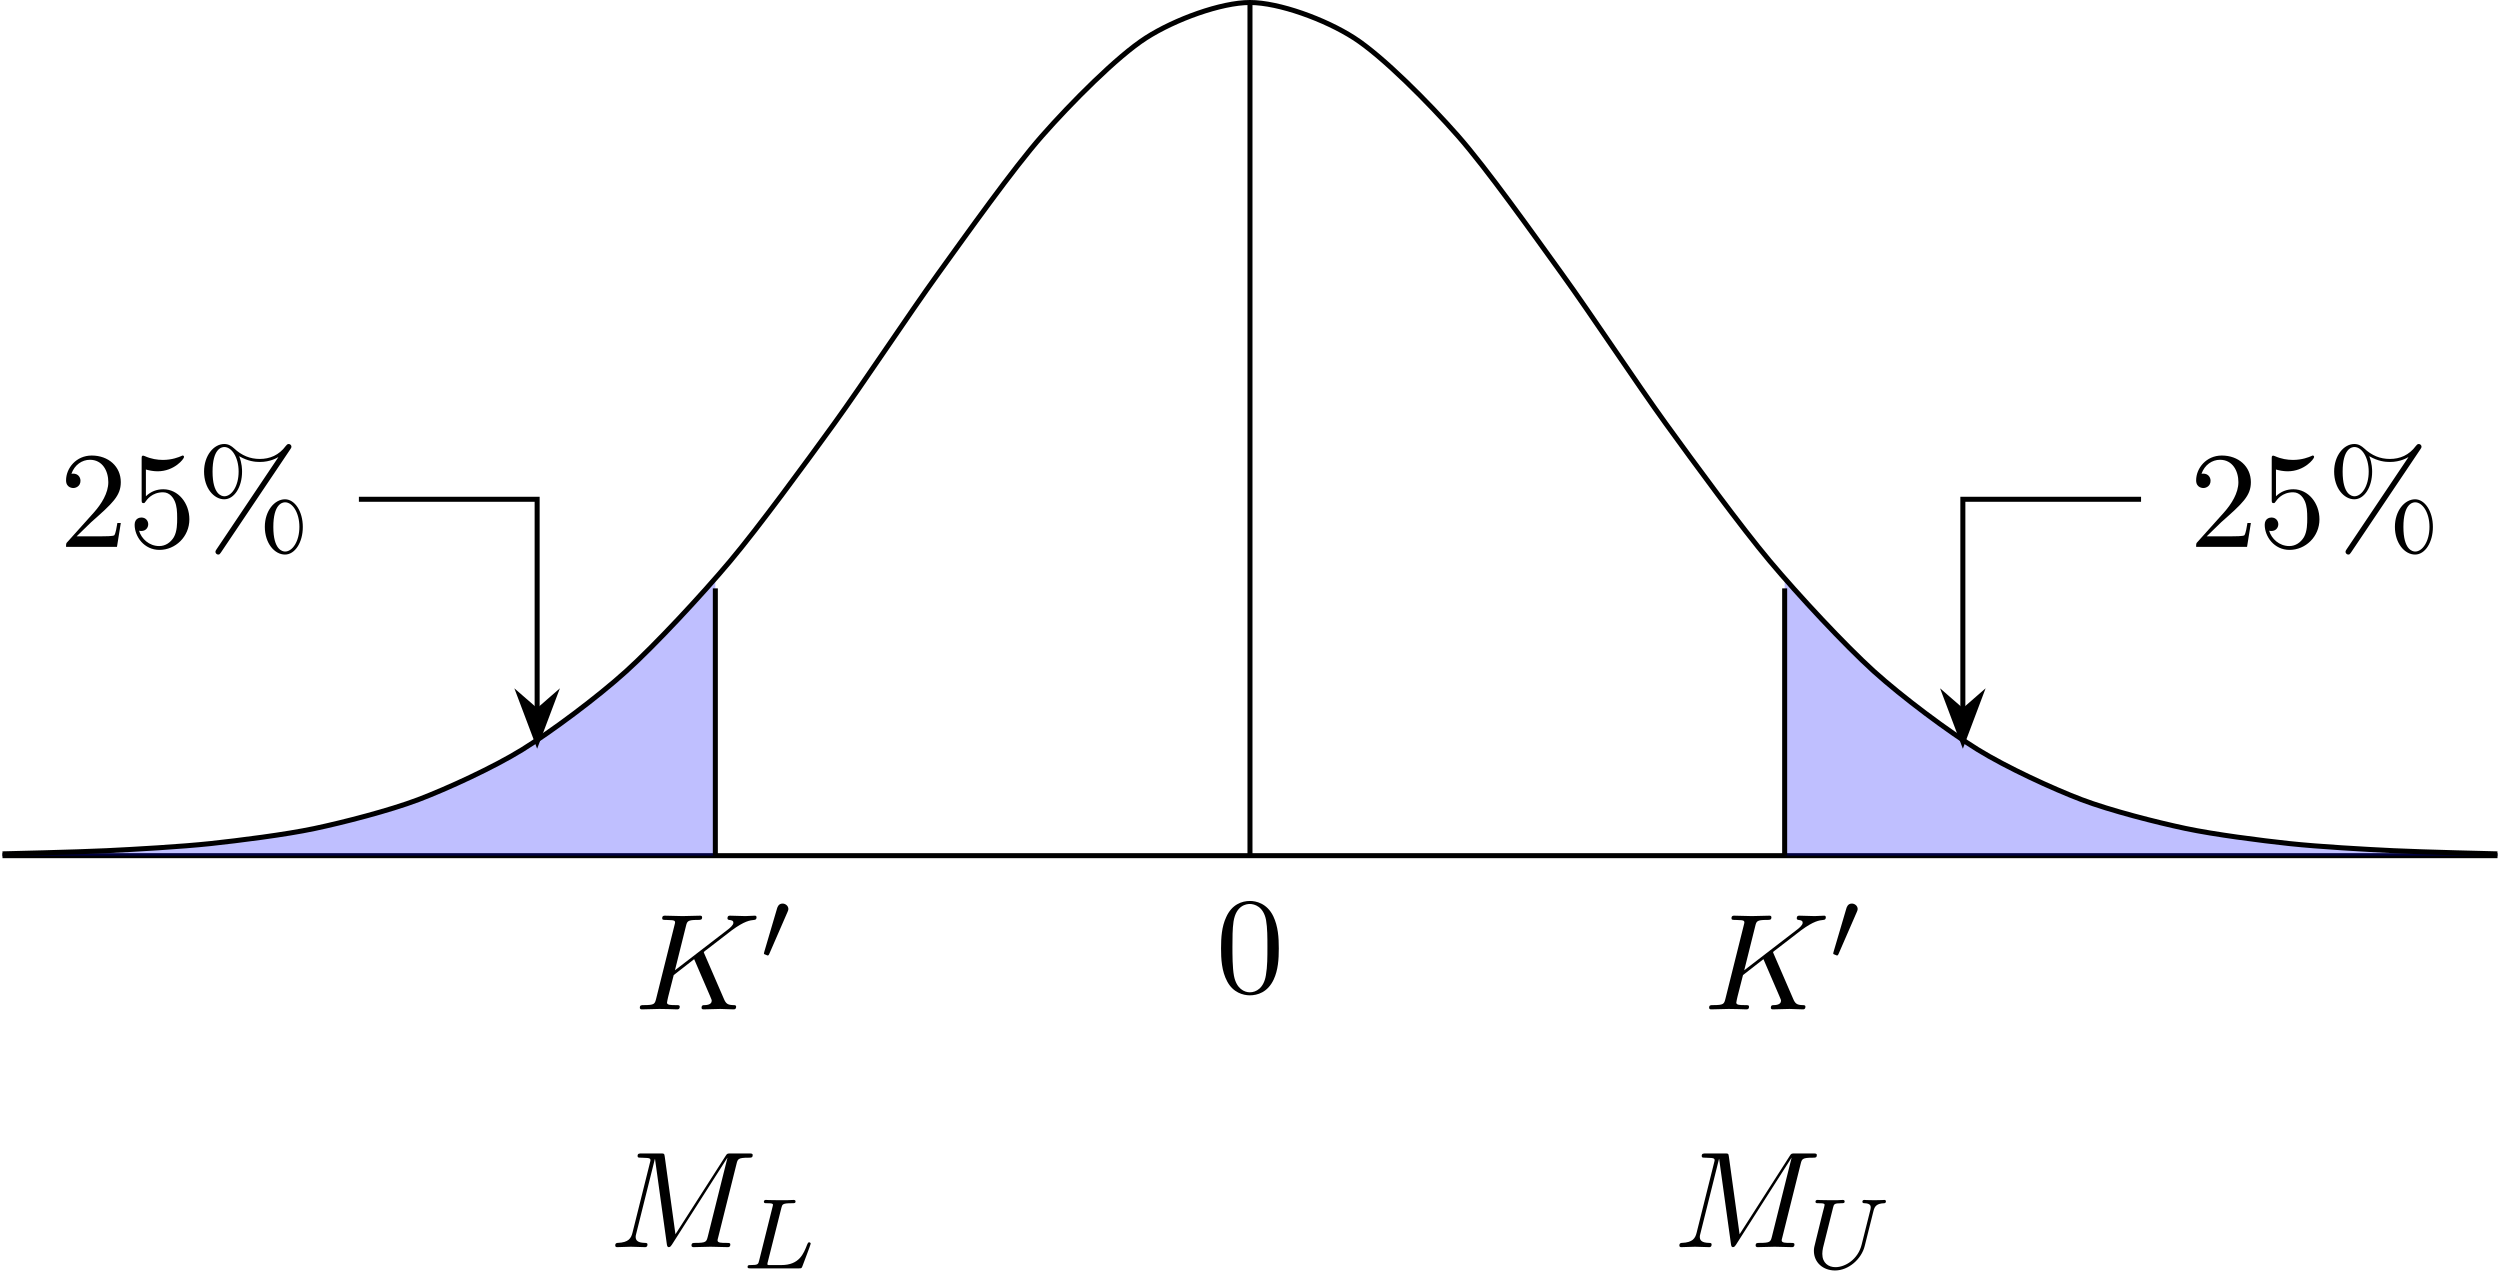
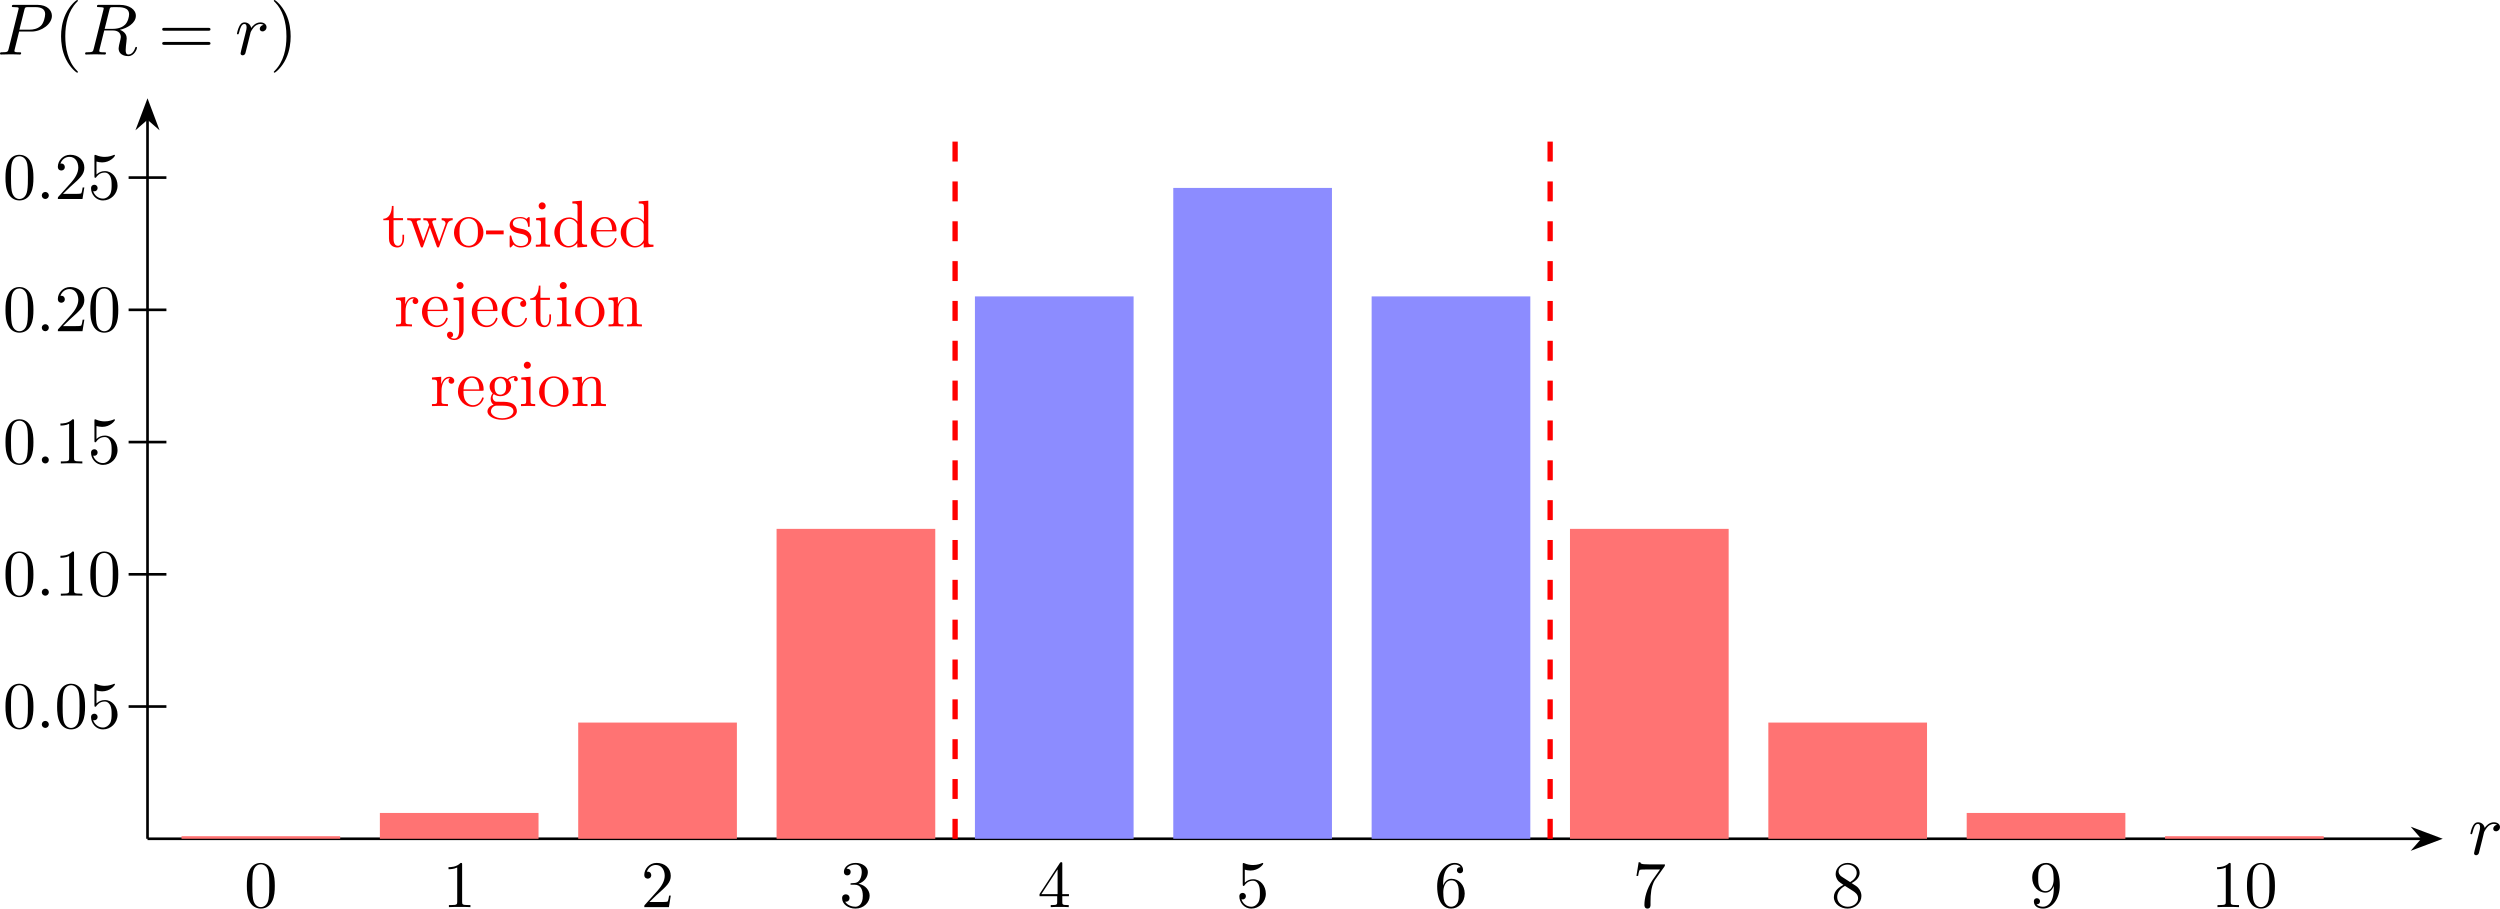
- <svg xmlns="http://www.w3.org/2000/svg" xmlns:xlink="http://www.w3.org/1999/xlink" version="1.1" width="278.354pt" height="141.457pt" viewBox="38.183 505.821 278.354 141.457">
+ <svg xmlns="http://www.w3.org/2000/svg" xmlns:xlink="http://www.w3.org/1999/xlink" version="1.1" width="525.197pt" height="190.875pt" viewBox="5.701 21.825 525.197 190.875">
  <defs>
-     <path id="g4-76" d="M3.092-4.822C3.164-5.093 3.18-5.181 3.913-5.181C4.136-5.181 4.216-5.181 4.216-5.332C4.216-5.348 4.2-5.444 4.081-5.444C3.913-5.444 3.674-5.428 3.507-5.42H2.933C2.104-5.42 1.913-5.444 1.857-5.444C1.825-5.444 1.698-5.444 1.698-5.292C1.698-5.181 1.801-5.181 1.929-5.181C2.192-5.181 2.423-5.181 2.423-5.053C2.423-5.021 2.415-5.013 2.391-4.91L1.323-.63C1.251-.327 1.235-.263 .646-.263C.494-.263 .399-.263 .399-.112C.399 0 .502 0 .638 0H4.487C4.686 0 4.694-.008 4.758-.159C4.838-.383 5.42-1.881 5.42-1.961C5.42-2.032 5.356-2.072 5.3-2.072C5.212-2.072 5.197-2.016 5.141-1.897C4.854-1.156 4.511-.263 3.084-.263H2.072C2-.279 1.977-.279 1.977-.335C1.977-.399 1.993-.462 2.008-.51L3.092-4.822Z" />
-     <path id="g4-85" d="M5.316-4.575C5.412-4.965 5.595-5.157 6.161-5.181C6.241-5.181 6.304-5.228 6.304-5.332C6.304-5.38 6.265-5.444 6.185-5.444C6.145-5.444 5.97-5.42 5.396-5.42C4.758-5.42 4.655-5.444 4.583-5.444C4.455-5.444 4.431-5.356 4.431-5.292C4.431-5.189 4.535-5.181 4.607-5.181C5.093-5.165 5.093-4.949 5.093-4.838C5.093-4.79 5.085-4.75 5.077-4.702C5.061-4.647 4.4-1.977 4.368-1.873C4.081-.725 3.076-.096 2.287-.096C1.737-.096 1.243-.422 1.243-1.156C1.243-1.291 1.267-1.506 1.299-1.634L2.096-4.822C2.168-5.109 2.184-5.181 2.766-5.181C2.925-5.181 3.021-5.181 3.021-5.332C3.021-5.34 3.013-5.444 2.885-5.444C2.734-5.444 2.542-5.428 2.391-5.42H1.889C1.124-5.42 .917-5.444 .861-5.444C.829-5.444 .701-5.444 .701-5.292C.701-5.181 .805-5.181 .933-5.181C1.196-5.181 1.427-5.181 1.427-5.053C1.427-5.005 1.355-4.718 1.307-4.559L1.132-3.858L.717-2.168C.606-1.73 .574-1.61 .574-1.395C.574-.462 1.307 .167 2.256 .167C3.339 .167 4.36-.749 4.615-1.777L5.316-4.575Z" />
-     <path id="g9-37" d="M7.473-7.767C7.538-7.865 7.56-7.898 7.56-7.964C7.56-8.084 7.462-8.182 7.342-8.182C7.233-8.182 7.178-8.105 7.113-8.029C6.567-7.287 5.836-6.993 5.04-6.993C4.276-6.993 3.6-7.265 3-7.833C2.793-8.018 2.564-8.182 2.215-8.182C1.385-8.182 .611-7.265 .611-5.989C.611-4.669 1.396-3.785 2.215-3.785C3.011-3.785 3.633-4.756 3.633-5.978C3.633-6.131 3.633-6.644 3.404-7.211C4.113-6.807 4.658-6.753 5.051-6.753C5.88-6.753 6.436-7.091 6.502-7.135L6.513-7.124L1.615 .175C1.516 .316 1.516 .371 1.516 .393C1.516 .513 1.625 .611 1.735 .611S1.865 .567 1.953 .447L7.473-7.767ZM2.225-4.025C2.007-4.025 1.287-4.167 1.287-5.978C1.287-7.8 1.996-7.942 2.225-7.942C2.804-7.942 3.36-7.135 3.36-5.989C3.36-4.811 2.793-4.025 2.225-4.025ZM7.058 .371C6.84 .371 6.12 .229 6.12-1.582C6.12-3.404 6.829-3.545 7.058-3.545C7.636-3.545 8.193-2.738 8.193-1.593C8.193-.415 7.625 .371 7.058 .371ZM8.465-1.582C8.465-2.836 7.822-3.785 7.047-3.785C6.218-3.785 5.444-2.869 5.444-1.593C5.444-.273 6.229 .611 7.047 .611C7.844 .611 8.465-.36 8.465-1.582Z" />
-     <path id="g9-48" d="M5.018-3.491C5.018-4.364 4.964-5.236 4.582-6.044C4.08-7.091 3.185-7.265 2.727-7.265C2.073-7.265 1.276-6.982 .829-5.967C.48-5.215 .425-4.364 .425-3.491C.425-2.673 .469-1.691 .916-.862C1.385 .022 2.182 .24 2.716 .24C3.305 .24 4.135 .011 4.615-1.025C4.964-1.778 5.018-2.629 5.018-3.491ZM2.716 0C2.291 0 1.647-.273 1.451-1.32C1.331-1.975 1.331-2.978 1.331-3.622C1.331-4.32 1.331-5.04 1.418-5.629C1.625-6.927 2.444-7.025 2.716-7.025C3.076-7.025 3.796-6.829 4.004-5.749C4.113-5.138 4.113-4.309 4.113-3.622C4.113-2.804 4.113-2.062 3.993-1.364C3.829-.327 3.207 0 2.716 0Z" />
-     <path id="g9-50" d="M1.385-.84L2.542-1.964C4.244-3.469 4.898-4.058 4.898-5.149C4.898-6.393 3.916-7.265 2.585-7.265C1.353-7.265 .545-6.262 .545-5.291C.545-4.68 1.091-4.68 1.124-4.68C1.309-4.68 1.691-4.811 1.691-5.258C1.691-5.542 1.495-5.825 1.113-5.825C1.025-5.825 1.004-5.825 .971-5.815C1.222-6.524 1.811-6.927 2.444-6.927C3.436-6.927 3.905-6.044 3.905-5.149C3.905-4.276 3.36-3.415 2.76-2.738L.665-.404C.545-.284 .545-.262 .545 0H4.593L4.898-1.898H4.625C4.571-1.571 4.495-1.091 4.385-.927C4.309-.84 3.589-.84 3.349-.84H1.385Z" />
-     <path id="g9-53" d="M4.898-2.193C4.898-3.491 4.004-4.582 2.825-4.582C2.302-4.582 1.833-4.407 1.44-4.025V-6.153C1.658-6.087 2.018-6.011 2.367-6.011C3.709-6.011 4.473-7.004 4.473-7.145C4.473-7.211 4.44-7.265 4.364-7.265C4.353-7.265 4.331-7.265 4.276-7.233C4.058-7.135 3.524-6.916 2.793-6.916C2.356-6.916 1.855-6.993 1.342-7.222C1.255-7.255 1.233-7.255 1.211-7.255C1.102-7.255 1.102-7.167 1.102-6.993V-3.764C1.102-3.567 1.102-3.48 1.255-3.48C1.331-3.48 1.353-3.513 1.396-3.578C1.516-3.753 1.92-4.342 2.804-4.342C3.371-4.342 3.644-3.84 3.731-3.644C3.905-3.24 3.927-2.815 3.927-2.269C3.927-1.887 3.927-1.233 3.665-.775C3.404-.349 3-.065 2.498-.065C1.702-.065 1.08-.644 .895-1.287C.927-1.276 .96-1.265 1.08-1.265C1.44-1.265 1.625-1.538 1.625-1.8S1.44-2.335 1.08-2.335C.927-2.335 .545-2.258 .545-1.756C.545-.818 1.298 .24 2.52 .24C3.785 .24 4.898-.807 4.898-2.193Z" />
-     <path id="g3-48" d="M2.112-3.778C2.152-3.881 2.184-3.937 2.184-4.017C2.184-4.28 1.945-4.455 1.722-4.455C1.403-4.455 1.315-4.176 1.283-4.065L.271-.63C.239-.534 .239-.51 .239-.502C.239-.43 .287-.414 .367-.391C.51-.327 .526-.327 .542-.327C.566-.327 .614-.327 .669-.462L2.112-3.778Z" />
-     <path id="g5-75" d="M5.553-4.407C5.542-4.44 5.498-4.527 5.498-4.56C5.498-4.571 5.695-4.724 5.815-4.811L7.724-6.284C8.749-7.036 9.175-7.08 9.502-7.113C9.589-7.124 9.698-7.135 9.698-7.331C9.698-7.375 9.665-7.451 9.578-7.451C9.338-7.451 9.065-7.418 8.804-7.418C8.411-7.418 7.985-7.451 7.593-7.451C7.516-7.451 7.385-7.451 7.385-7.233C7.385-7.156 7.44-7.124 7.516-7.113C7.756-7.091 7.855-7.036 7.855-6.884C7.855-6.687 7.527-6.436 7.462-6.382L3.207-3.109L4.08-6.611C4.178-7.004 4.2-7.113 4.996-7.113C5.269-7.113 5.367-7.113 5.367-7.331C5.367-7.429 5.28-7.451 5.215-7.451C4.909-7.451 4.124-7.418 3.818-7.418C3.502-7.418 2.727-7.451 2.411-7.451C2.335-7.451 2.193-7.451 2.193-7.244C2.193-7.113 2.291-7.113 2.509-7.113C2.651-7.113 2.847-7.102 2.978-7.091C3.153-7.069 3.218-7.036 3.218-6.916C3.218-6.873 3.207-6.84 3.175-6.709L1.713-.851C1.604-.425 1.582-.338 .72-.338C.535-.338 .415-.338 .415-.131C.415 0 .545 0 .578 0C.884 0 1.658-.033 1.964-.033C2.193-.033 2.433-.022 2.662-.022C2.902-.022 3.142 0 3.371 0C3.447 0 3.589 0 3.589-.218C3.589-.338 3.491-.338 3.284-.338C2.88-.338 2.575-.338 2.575-.535C2.575-.611 2.64-.851 2.673-1.015C2.825-1.582 2.967-2.16 3.109-2.727L4.735-3.993L6-1.058C6.131-.764 6.131-.742 6.131-.676C6.131-.349 5.662-.338 5.564-.338C5.444-.338 5.324-.338 5.324-.12C5.324 0 5.455 0 5.476 0C5.913 0 6.371-.033 6.807-.033C7.047-.033 7.636 0 7.876 0C7.931 0 8.073 0 8.073-.218C8.073-.338 7.953-.338 7.855-.338C7.407-.349 7.265-.447 7.102-.829L5.553-4.407Z" />
-     <path id="g5-77" d="M10.102-6.611C10.2-7.004 10.222-7.113 11.04-7.113C11.291-7.113 11.389-7.113 11.389-7.331C11.389-7.451 11.28-7.451 11.095-7.451H9.655C9.371-7.451 9.36-7.451 9.229-7.244L5.247-1.025L4.396-7.2C4.364-7.451 4.342-7.451 4.058-7.451H2.564C2.356-7.451 2.236-7.451 2.236-7.244C2.236-7.113 2.335-7.113 2.553-7.113C2.695-7.113 2.891-7.102 3.022-7.091C3.196-7.069 3.262-7.036 3.262-6.916C3.262-6.873 3.251-6.84 3.218-6.709L1.833-1.156C1.724-.72 1.538-.371 .655-.338C.6-.338 .458-.327 .458-.131C.458-.033 .524 0 .611 0C.96 0 1.342-.033 1.702-.033C2.073-.033 2.465 0 2.825 0C2.88 0 3.022 0 3.022-.218C3.022-.338 2.902-.338 2.825-.338C2.204-.349 2.084-.567 2.084-.818C2.084-.895 2.095-.949 2.127-1.069L3.611-7.015H3.622L4.56-.251C4.582-.12 4.593 0 4.724 0C4.844 0 4.909-.12 4.964-.196L9.371-7.102H9.382L7.822-.851C7.713-.425 7.691-.338 6.829-.338C6.644-.338 6.524-.338 6.524-.131C6.524 0 6.655 0 6.687 0C6.993 0 7.735-.033 8.04-.033C8.487-.033 8.956 0 9.404 0C9.469 0 9.611 0 9.611-.218C9.611-.338 9.513-.338 9.305-.338C8.902-.338 8.596-.338 8.596-.535C8.596-.578 8.596-.6 8.651-.796L10.102-6.611Z" />
+     <use id="g12-58" xlink:href="#g6-58" transform="scale(.913242)" />
+     <use id="g13-45" xlink:href="#g10-45" transform="scale(.913242)" />
+     <use id="g13-48" xlink:href="#g10-48" transform="scale(.913242)" />
+     <use id="g13-49" xlink:href="#g10-49" transform="scale(.913242)" />
+     <use id="g13-50" xlink:href="#g10-50" transform="scale(.913242)" />
+     <use id="g13-51" xlink:href="#g10-51" transform="scale(.913242)" />
+     <use id="g13-52" xlink:href="#g10-52" transform="scale(.913242)" />
+     <use id="g13-53" xlink:href="#g10-53" transform="scale(.913242)" />
+     <use id="g13-54" xlink:href="#g10-54" transform="scale(.913242)" />
+     <use id="g13-55" xlink:href="#g10-55" transform="scale(.913242)" />
+     <use id="g13-56" xlink:href="#g10-56" transform="scale(.913242)" />
+     <use id="g13-57" xlink:href="#g10-57" transform="scale(.913242)" />
+     <use id="g13-99" xlink:href="#g10-99" transform="scale(.913242)" />
+     <use id="g13-100" xlink:href="#g10-100" transform="scale(.913242)" />
+     <use id="g13-101" xlink:href="#g10-101" transform="scale(.913242)" />
+     <use id="g13-103" xlink:href="#g10-103" transform="scale(.913242)" />
+     <use id="g13-105" xlink:href="#g10-105" transform="scale(.913242)" />
+     <use id="g13-106" xlink:href="#g10-106" transform="scale(.913242)" />
+     <use id="g13-110" xlink:href="#g10-110" transform="scale(.913242)" />
+     <use id="g13-111" xlink:href="#g10-111" transform="scale(.913242)" />
+     <use id="g13-114" xlink:href="#g10-114" transform="scale(.913242)" />
+     <use id="g13-115" xlink:href="#g10-115" transform="scale(.913242)" />
+     <use id="g13-116" xlink:href="#g10-116" transform="scale(.913242)" />
+     <use id="g13-119" xlink:href="#g10-119" transform="scale(.913242)" />
+     <path id="g10-40" d="M3.611 2.618C3.611 2.585 3.611 2.564 3.425 2.378C2.062 1.004 1.713-1.058 1.713-2.727C1.713-4.625 2.127-6.524 3.469-7.887C3.611-8.018 3.611-8.04 3.611-8.073C3.611-8.149 3.567-8.182 3.502-8.182C3.393-8.182 2.411-7.44 1.767-6.055C1.211-4.855 1.08-3.644 1.08-2.727C1.08-1.876 1.2-.556 1.8 .676C2.455 2.018 3.393 2.727 3.502 2.727C3.567 2.727 3.611 2.695 3.611 2.618Z" />
+     <path id="g10-41" d="M3.153-2.727C3.153-3.578 3.033-4.898 2.433-6.131C1.778-7.473 .84-8.182 .731-8.182C.665-8.182 .622-8.138 .622-8.073C.622-8.04 .622-8.018 .829-7.822C1.898-6.742 2.52-5.007 2.52-2.727C2.52-.862 2.116 1.058 .764 2.433C.622 2.564 .622 2.585 .622 2.618C.622 2.684 .665 2.727 .731 2.727C.84 2.727 1.822 1.985 2.465 .6C3.022-.6 3.153-1.811 3.153-2.727Z" />
+     <path id="g10-45" d="M3.011-2.04V-2.673H.12V-2.04H3.011Z" />
+     <path id="g10-48" d="M5.018-3.491C5.018-4.364 4.964-5.236 4.582-6.044C4.08-7.091 3.185-7.265 2.727-7.265C2.073-7.265 1.276-6.982 .829-5.967C.48-5.215 .425-4.364 .425-3.491C.425-2.673 .469-1.691 .916-.862C1.385 .022 2.182 .24 2.716 .24C3.305 .24 4.135 .011 4.615-1.025C4.964-1.778 5.018-2.629 5.018-3.491ZM2.716 0C2.291 0 1.647-.273 1.451-1.32C1.331-1.975 1.331-2.978 1.331-3.622C1.331-4.32 1.331-5.04 1.418-5.629C1.625-6.927 2.444-7.025 2.716-7.025C3.076-7.025 3.796-6.829 4.004-5.749C4.113-5.138 4.113-4.309 4.113-3.622C4.113-2.804 4.113-2.062 3.993-1.364C3.829-.327 3.207 0 2.716 0Z" />
+     <path id="g10-49" d="M3.207-6.982C3.207-7.244 3.207-7.265 2.956-7.265C2.28-6.567 1.32-6.567 .971-6.567V-6.229C1.189-6.229 1.833-6.229 2.4-6.513V-.862C2.4-.469 2.367-.338 1.385-.338H1.036V0C1.418-.033 2.367-.033 2.804-.033S4.189-.033 4.571 0V-.338H4.222C3.24-.338 3.207-.458 3.207-.862V-6.982Z" />
+     <path id="g10-50" d="M1.385-.84L2.542-1.964C4.244-3.469 4.898-4.058 4.898-5.149C4.898-6.393 3.916-7.265 2.585-7.265C1.353-7.265 .545-6.262 .545-5.291C.545-4.68 1.091-4.68 1.124-4.68C1.309-4.68 1.691-4.811 1.691-5.258C1.691-5.542 1.495-5.825 1.113-5.825C1.025-5.825 1.004-5.825 .971-5.815C1.222-6.524 1.811-6.927 2.444-6.927C3.436-6.927 3.905-6.044 3.905-5.149C3.905-4.276 3.36-3.415 2.76-2.738L.665-.404C.545-.284 .545-.262 .545 0H4.593L4.898-1.898H4.625C4.571-1.571 4.495-1.091 4.385-.927C4.309-.84 3.589-.84 3.349-.84H1.385Z" />
+     <path id="g10-51" d="M3.164-3.84C4.058-4.135 4.691-4.898 4.691-5.76C4.691-6.655 3.731-7.265 2.684-7.265C1.582-7.265 .753-6.611 .753-5.782C.753-5.422 .993-5.215 1.309-5.215C1.647-5.215 1.865-5.455 1.865-5.771C1.865-6.316 1.353-6.316 1.189-6.316C1.527-6.851 2.247-6.993 2.64-6.993C3.087-6.993 3.687-6.753 3.687-5.771C3.687-5.64 3.665-5.007 3.382-4.527C3.055-4.004 2.684-3.971 2.411-3.96C2.324-3.949 2.062-3.927 1.985-3.927C1.898-3.916 1.822-3.905 1.822-3.796C1.822-3.676 1.898-3.676 2.084-3.676H2.564C3.458-3.676 3.862-2.935 3.862-1.865C3.862-.382 3.109-.065 2.629-.065C2.16-.065 1.342-.251 .96-.895C1.342-.84 1.68-1.08 1.68-1.495C1.68-1.887 1.385-2.105 1.069-2.105C.807-2.105 .458-1.953 .458-1.473C.458-.48 1.473 .24 2.662 .24C3.993 .24 4.985-.753 4.985-1.865C4.985-2.76 4.298-3.611 3.164-3.84Z" />
+     <path id="g10-52" d="M3.207-1.8V-.851C3.207-.458 3.185-.338 2.378-.338H2.149V0C2.596-.033 3.164-.033 3.622-.033S4.658-.033 5.105 0V-.338H4.876C4.069-.338 4.047-.458 4.047-.851V-1.8H5.138V-2.138H4.047V-7.102C4.047-7.32 4.047-7.385 3.873-7.385C3.775-7.385 3.742-7.385 3.655-7.255L.305-2.138V-1.8H3.207ZM3.273-2.138H.611L3.273-6.207V-2.138Z" />
+     <path id="g10-53" d="M4.898-2.193C4.898-3.491 4.004-4.582 2.825-4.582C2.302-4.582 1.833-4.407 1.44-4.025V-6.153C1.658-6.087 2.018-6.011 2.367-6.011C3.709-6.011 4.473-7.004 4.473-7.145C4.473-7.211 4.44-7.265 4.364-7.265C4.353-7.265 4.331-7.265 4.276-7.233C4.058-7.135 3.524-6.916 2.793-6.916C2.356-6.916 1.855-6.993 1.342-7.222C1.255-7.255 1.233-7.255 1.211-7.255C1.102-7.255 1.102-7.167 1.102-6.993V-3.764C1.102-3.567 1.102-3.48 1.255-3.48C1.331-3.48 1.353-3.513 1.396-3.578C1.516-3.753 1.92-4.342 2.804-4.342C3.371-4.342 3.644-3.84 3.731-3.644C3.905-3.24 3.927-2.815 3.927-2.269C3.927-1.887 3.927-1.233 3.665-.775C3.404-.349 3-.065 2.498-.065C1.702-.065 1.08-.644 .895-1.287C.927-1.276 .96-1.265 1.08-1.265C1.44-1.265 1.625-1.538 1.625-1.8S1.44-2.335 1.08-2.335C.927-2.335 .545-2.258 .545-1.756C.545-.818 1.298 .24 2.52 .24C3.785 .24 4.898-.807 4.898-2.193Z" />
+     <path id="g10-54" d="M1.44-3.578V-3.84C1.44-6.6 2.793-6.993 3.349-6.993C3.611-6.993 4.069-6.927 4.309-6.556C4.145-6.556 3.709-6.556 3.709-6.065C3.709-5.727 3.971-5.564 4.211-5.564C4.385-5.564 4.713-5.662 4.713-6.087C4.713-6.742 4.233-7.265 3.327-7.265C1.931-7.265 .458-5.858 .458-3.447C.458-.535 1.724 .24 2.738 .24C3.949 .24 4.985-.785 4.985-2.225C4.985-3.611 4.015-4.658 2.804-4.658C2.062-4.658 1.658-4.102 1.44-3.578ZM2.738-.065C2.051-.065 1.724-.72 1.658-.884C1.462-1.396 1.462-2.269 1.462-2.465C1.462-3.316 1.811-4.407 2.793-4.407C2.967-4.407 3.469-4.407 3.807-3.731C4.004-3.327 4.004-2.771 4.004-2.236C4.004-1.713 4.004-1.167 3.818-.775C3.491-.12 2.989-.065 2.738-.065Z" />
+     <path id="g10-55" d="M5.193-6.644C5.291-6.775 5.291-6.796 5.291-7.025H2.64C1.309-7.025 1.287-7.167 1.244-7.375H.971L.611-5.127H.884C.916-5.302 1.015-5.989 1.156-6.12C1.233-6.185 2.084-6.185 2.225-6.185H4.484C4.364-6.011 3.502-4.822 3.262-4.462C2.28-2.989 1.92-1.473 1.92-.36C1.92-.251 1.92 .24 2.422 .24S2.924-.251 2.924-.36V-.916C2.924-1.516 2.956-2.116 3.044-2.705C3.087-2.956 3.24-3.895 3.72-4.571L5.193-6.644Z" />
+     <path id="g10-56" d="M1.778-4.985C1.276-5.313 1.233-5.684 1.233-5.869C1.233-6.535 1.942-6.993 2.716-6.993C3.513-6.993 4.211-6.425 4.211-5.64C4.211-5.018 3.785-4.495 3.131-4.113L1.778-4.985ZM3.371-3.949C4.156-4.353 4.691-4.92 4.691-5.64C4.691-6.644 3.72-7.265 2.727-7.265C1.636-7.265 .753-6.458 .753-5.444C.753-5.247 .775-4.756 1.233-4.244C1.353-4.113 1.756-3.84 2.029-3.655C1.396-3.338 .458-2.727 .458-1.647C.458-.491 1.571 .24 2.716 .24C3.949 .24 4.985-.665 4.985-1.833C4.985-2.225 4.865-2.716 4.451-3.175C4.244-3.404 4.069-3.513 3.371-3.949ZM2.28-3.491L3.622-2.64C3.927-2.433 4.44-2.105 4.44-1.44C4.44-.633 3.622-.065 2.727-.065C1.789-.065 1.004-.742 1.004-1.647C1.004-2.28 1.353-2.978 2.28-3.491Z" />
+     <path id="g10-57" d="M4.004-3.469V-3.12C4.004-.567 2.869-.065 2.236-.065C2.051-.065 1.462-.087 1.167-.458C1.647-.458 1.735-.775 1.735-.96C1.735-1.298 1.473-1.462 1.233-1.462C1.058-1.462 .731-1.364 .731-.938C.731-.207 1.32 .24 2.247 .24C3.655 .24 4.985-1.244 4.985-3.589C4.985-6.524 3.731-7.265 2.76-7.265C2.16-7.265 1.625-7.069 1.156-6.578C.709-6.087 .458-5.629 .458-4.811C.458-3.447 1.418-2.378 2.64-2.378C3.305-2.378 3.753-2.836 4.004-3.469ZM2.651-2.629C2.476-2.629 1.975-2.629 1.636-3.316C1.44-3.72 1.44-4.265 1.44-4.8C1.44-5.389 1.44-5.902 1.669-6.305C1.964-6.851 2.378-6.993 2.76-6.993C3.262-6.993 3.622-6.622 3.807-6.131C3.938-5.782 3.982-5.095 3.982-4.593C3.982-3.687 3.611-2.629 2.651-2.629Z" />
+     <path id="g10-61" d="M7.495-3.567C7.658-3.567 7.865-3.567 7.865-3.785S7.658-4.004 7.505-4.004H.971C.818-4.004 .611-4.004 .611-3.785S.818-3.567 .982-3.567H7.495ZM7.505-1.451C7.658-1.451 7.865-1.451 7.865-1.669S7.658-1.887 7.495-1.887H.982C.818-1.887 .611-1.887 .611-1.669S.818-1.451 .971-1.451H7.505Z" />
+     <path id="g10-99" d="M1.276-2.378C1.276-4.156 2.171-4.615 2.749-4.615C2.847-4.615 3.535-4.604 3.916-4.211C3.469-4.178 3.404-3.851 3.404-3.709C3.404-3.425 3.6-3.207 3.905-3.207C4.189-3.207 4.407-3.393 4.407-3.72C4.407-4.462 3.578-4.887 2.738-4.887C1.375-4.887 .371-3.709 .371-2.356C.371-.96 1.451 .12 2.716 .12C4.178 .12 4.527-1.189 4.527-1.298S4.418-1.407 4.385-1.407C4.287-1.407 4.265-1.364 4.244-1.298C3.927-.284 3.218-.153 2.815-.153C2.236-.153 1.276-.622 1.276-2.378Z" />
+     <path id="g10-100" d="M4.145-.6V.12L5.749 0V-.338C4.985-.338 4.898-.415 4.898-.949V-7.571L3.327-7.451V-7.113C4.091-7.113 4.178-7.036 4.178-6.502V-4.145C3.862-4.538 3.393-4.822 2.804-4.822C1.516-4.822 .371-3.753 .371-2.345C.371-.96 1.44 .12 2.684 .12C3.382 .12 3.873-.251 4.145-.6ZM4.145-3.524V-1.287C4.145-1.091 4.145-1.069 4.025-.884C3.698-.36 3.207-.12 2.738-.12C2.247-.12 1.855-.404 1.593-.818C1.309-1.265 1.276-1.887 1.276-2.335C1.276-2.738 1.298-3.393 1.615-3.884C1.844-4.222 2.258-4.582 2.847-4.582C3.229-4.582 3.687-4.418 4.025-3.927C4.145-3.742 4.145-3.72 4.145-3.524Z" />
+     <path id="g10-101" d="M1.222-2.749C1.287-4.375 2.204-4.647 2.575-4.647C3.698-4.647 3.807-3.175 3.807-2.749H1.222ZM1.211-2.52H4.255C4.495-2.52 4.527-2.52 4.527-2.749C4.527-3.829 3.938-4.887 2.575-4.887C1.309-4.887 .305-3.764 .305-2.4C.305-.938 1.451 .12 2.705 .12C4.036 .12 4.527-1.091 4.527-1.298C4.527-1.407 4.44-1.429 4.385-1.429C4.287-1.429 4.265-1.364 4.244-1.276C3.862-.153 2.88-.153 2.771-.153C2.225-.153 1.789-.48 1.538-.884C1.211-1.407 1.211-2.127 1.211-2.52Z" />
+     <path id="g10-103" d="M2.422-1.876C1.473-1.876 1.473-2.967 1.473-3.218C1.473-3.513 1.484-3.862 1.647-4.135C1.735-4.265 1.985-4.571 2.422-4.571C3.371-4.571 3.371-3.48 3.371-3.229C3.371-2.935 3.36-2.585 3.196-2.313C3.109-2.182 2.858-1.876 2.422-1.876ZM1.156-1.451C1.156-1.495 1.156-1.745 1.342-1.964C1.767-1.658 2.215-1.625 2.422-1.625C3.436-1.625 4.189-2.378 4.189-3.218C4.189-3.622 4.015-4.025 3.742-4.276C4.135-4.647 4.527-4.702 4.724-4.702C4.745-4.702 4.8-4.702 4.833-4.691C4.713-4.647 4.658-4.527 4.658-4.396C4.658-4.211 4.8-4.08 4.975-4.08C5.084-4.08 5.291-4.156 5.291-4.407C5.291-4.593 5.16-4.942 4.735-4.942C4.516-4.942 4.036-4.876 3.578-4.429C3.12-4.789 2.662-4.822 2.422-4.822C1.407-4.822 .655-4.069 .655-3.229C.655-2.749 .895-2.335 1.167-2.105C1.025-1.942 .829-1.582 .829-1.2C.829-.862 .971-.447 1.309-.229C.655-.044 .305 .425 .305 .862C.305 1.647 1.385 2.247 2.716 2.247C4.004 2.247 5.138 1.691 5.138 .84C5.138 .458 4.985-.098 4.429-.404C3.851-.709 3.218-.709 2.553-.709C2.28-.709 1.811-.709 1.735-.72C1.385-.764 1.156-1.102 1.156-1.451ZM2.727 1.996C1.625 1.996 .873 1.44 .873 .862C.873 .36 1.287-.044 1.767-.076H2.411C3.349-.076 4.571-.076 4.571 .862C4.571 1.451 3.796 1.996 2.727 1.996Z" />
+     <path id="g10-105" d="M1.931-4.822L.404-4.702V-4.364C1.113-4.364 1.211-4.298 1.211-3.764V-.829C1.211-.338 1.091-.338 .36-.338V0C.709-.011 1.298-.033 1.56-.033C1.942-.033 2.324-.011 2.695 0V-.338C1.975-.338 1.931-.393 1.931-.818V-4.822ZM1.975-6.72C1.975-7.069 1.702-7.298 1.396-7.298C1.058-7.298 .818-7.004 .818-6.72C.818-6.425 1.058-6.142 1.396-6.142C1.702-6.142 1.975-6.371 1.975-6.72Z" />
+     <path id="g10-106" d="M2.291-4.822L.633-4.702V-4.364C1.473-4.364 1.571-4.287 1.571-3.753V.567C1.571 1.058 1.473 1.996 .775 1.996C.72 1.996 .469 1.996 .185 1.855C.349 1.811 .567 1.658 .567 1.364C.567 1.08 .371 .862 .065 .862S-.436 1.08-.436 1.364C-.436 1.931 .175 2.236 .796 2.236C1.615 2.236 2.291 1.538 2.291 .545V-4.822ZM2.291-6.72C2.291-7.036 2.029-7.298 1.713-7.298S1.135-7.036 1.135-6.72S1.396-6.142 1.713-6.142S2.291-6.404 2.291-6.72Z" />
+     <path id="g10-110" d="M1.2-3.753V-.829C1.2-.338 1.08-.338 .349-.338V0C.731-.011 1.287-.033 1.582-.033C1.865-.033 2.433-.011 2.804 0V-.338C2.073-.338 1.953-.338 1.953-.829V-2.836C1.953-3.971 2.727-4.582 3.425-4.582C4.113-4.582 4.233-3.993 4.233-3.371V-.829C4.233-.338 4.113-.338 3.382-.338V0C3.764-.011 4.32-.033 4.615-.033C4.898-.033 5.465-.011 5.836 0V-.338C5.269-.338 4.996-.338 4.985-.665V-2.749C4.985-3.687 4.985-4.025 4.647-4.418C4.495-4.604 4.135-4.822 3.502-4.822C2.705-4.822 2.193-4.353 1.887-3.676V-4.822L.349-4.702V-4.364C1.113-4.364 1.2-4.287 1.2-3.753Z" />
+     <path id="g10-111" d="M5.138-2.335C5.138-3.731 4.047-4.887 2.727-4.887C1.364-4.887 .305-3.698 .305-2.335C.305-.927 1.44 .12 2.716 .12C4.036 .12 5.138-.949 5.138-2.335ZM2.727-.153C2.258-.153 1.778-.382 1.484-.884C1.211-1.364 1.211-2.029 1.211-2.422C1.211-2.847 1.211-3.436 1.473-3.916C1.767-4.418 2.28-4.647 2.716-4.647C3.196-4.647 3.665-4.407 3.949-3.938S4.233-2.836 4.233-2.422C4.233-2.029 4.233-1.44 3.993-.96C3.753-.469 3.273-.153 2.727-.153Z" />
+     <path id="g10-114" d="M1.822-3.622V-4.822L.305-4.702V-4.364C1.069-4.364 1.156-4.287 1.156-3.753V-.829C1.156-.338 1.036-.338 .305-.338V0C.731-.011 1.244-.033 1.549-.033C1.985-.033 2.498-.033 2.935 0V-.338H2.705C1.898-.338 1.876-.458 1.876-.851V-2.531C1.876-3.611 2.335-4.582 3.164-4.582C3.24-4.582 3.262-4.582 3.284-4.571C3.251-4.56 3.033-4.429 3.033-4.145C3.033-3.84 3.262-3.676 3.502-3.676C3.698-3.676 3.971-3.807 3.971-4.156S3.633-4.822 3.164-4.822C2.367-4.822 1.975-4.091 1.822-3.622Z" />
+     <path id="g10-115" d="M2.269-2.116C2.509-2.073 3.404-1.898 3.404-1.113C3.404-.556 3.022-.12 2.171-.12C1.255-.12 .862-.742 .655-1.669C.622-1.811 .611-1.855 .502-1.855C.36-1.855 .36-1.778 .36-1.582V-.142C.36 .044 .36 .12 .48 .12C.535 .12 .545 .109 .753-.098C.775-.12 .775-.142 .971-.349C1.451 .109 1.942 .12 2.171 .12C3.425 .12 3.927-.611 3.927-1.396C3.927-1.975 3.6-2.302 3.469-2.433C3.109-2.782 2.684-2.869 2.225-2.956C1.615-3.076 .884-3.218 .884-3.851C.884-4.233 1.167-4.68 2.105-4.68C3.305-4.68 3.36-3.698 3.382-3.36C3.393-3.262 3.491-3.262 3.513-3.262C3.655-3.262 3.655-3.316 3.655-3.524V-4.625C3.655-4.811 3.655-4.887 3.535-4.887C3.48-4.887 3.458-4.887 3.316-4.756C3.284-4.713 3.175-4.615 3.131-4.582C2.716-4.887 2.269-4.887 2.105-4.887C.775-4.887 .36-4.156 .36-3.545C.36-3.164 .535-2.858 .829-2.618C1.178-2.335 1.484-2.269 2.269-2.116Z" />
+     <path id="g10-116" d="M1.887-4.364H3.447V-4.702H1.887V-6.709H1.615C1.604-5.815 1.276-4.647 .207-4.604V-4.364H1.135V-1.353C1.135-.011 2.149 .12 2.542 .12C3.316 .12 3.622-.655 3.622-1.353V-1.975H3.349V-1.375C3.349-.567 3.022-.153 2.618-.153C1.887-.153 1.887-1.145 1.887-1.331V-4.364Z" />
+     <path id="g10-119" d="M6.753-3.665C6.949-4.211 7.287-4.353 7.669-4.364V-4.702C7.429-4.68 7.113-4.669 6.873-4.669C6.556-4.669 6.065-4.691 5.858-4.702V-4.364C6.251-4.353 6.491-4.156 6.491-3.84C6.491-3.775 6.491-3.753 6.436-3.611L5.444-.818L4.364-3.862C4.32-3.993 4.309-4.015 4.309-4.069C4.309-4.364 4.735-4.364 4.953-4.364V-4.702C4.636-4.691 4.08-4.669 3.818-4.669C3.491-4.669 3.175-4.68 2.847-4.702V-4.364C3.251-4.364 3.425-4.342 3.535-4.2C3.589-4.135 3.709-3.807 3.785-3.6L2.847-.96L1.811-3.873C1.756-4.004 1.756-4.025 1.756-4.069C1.756-4.364 2.182-4.364 2.4-4.364V-4.702C2.073-4.691 1.462-4.669 1.211-4.669C1.167-4.669 .589-4.68 .196-4.702V-4.364C.742-4.364 .873-4.331 1.004-3.982L2.378-.12C2.433 .033 2.465 .12 2.607 .12S2.771 .055 2.825-.098L3.927-3.185L5.04-.087C5.084 .033 5.116 .12 5.258 .12S5.433 .022 5.476-.087L6.753-3.665Z" />
+     <path id="g6-58" d="M2.095-.578C2.095-.895 1.833-1.156 1.516-1.156S.938-.895 .938-.578S1.2 0 1.516 0S2.095-.262 2.095-.578Z" />
+     <path id="g6-80" d="M3.305-3.447H5.16C6.709-3.447 8.225-4.582 8.225-5.804C8.225-6.644 7.505-7.451 6.076-7.451H2.542C2.335-7.451 2.215-7.451 2.215-7.244C2.215-7.113 2.313-7.113 2.531-7.113C2.673-7.113 2.869-7.102 3-7.091C3.175-7.069 3.24-7.036 3.24-6.916C3.24-6.873 3.229-6.84 3.196-6.709L1.735-.851C1.625-.425 1.604-.338 .742-.338C.556-.338 .436-.338 .436-.131C.436 0 .567 0 .6 0C.905 0 1.68-.033 1.985-.033C2.215-.033 2.455-.022 2.684-.022C2.924-.022 3.164 0 3.393 0C3.469 0 3.611 0 3.611-.218C3.611-.338 3.513-.338 3.305-.338C2.902-.338 2.596-.338 2.596-.535C2.596-.6 2.618-.655 2.629-.72L3.305-3.447ZM4.091-6.698C4.189-7.08 4.211-7.113 4.68-7.113H5.727C6.633-7.113 7.211-6.818 7.211-6.065C7.211-5.64 6.993-4.702 6.567-4.309C6.022-3.818 5.367-3.731 4.887-3.731H3.349L4.091-6.698Z" />
+     <path id="g6-82" d="M4.091-6.698C4.156-6.96 4.189-7.069 4.396-7.102C4.495-7.113 4.844-7.113 5.062-7.113C5.836-7.113 7.047-7.113 7.047-6.033C7.047-5.662 6.873-4.909 6.447-4.484C6.164-4.2 5.585-3.851 4.604-3.851H3.382L4.091-6.698ZM5.662-3.709C6.764-3.949 8.062-4.713 8.062-5.815C8.062-6.753 7.08-7.451 5.651-7.451H2.542C2.324-7.451 2.225-7.451 2.225-7.233C2.225-7.113 2.324-7.113 2.531-7.113C2.553-7.113 2.76-7.113 2.945-7.091C3.142-7.069 3.24-7.058 3.24-6.916C3.24-6.873 3.229-6.84 3.196-6.709L1.735-.851C1.625-.425 1.604-.338 .742-.338C.545-.338 .447-.338 .447-.12C.447 0 .578 0 .6 0C.905 0 1.669-.033 1.975-.033S3.055 0 3.36 0C3.447 0 3.578 0 3.578-.218C3.578-.338 3.48-.338 3.273-.338C2.869-.338 2.564-.338 2.564-.535C2.564-.6 2.585-.655 2.596-.72L3.316-3.611H4.615C5.607-3.611 5.804-3 5.804-2.618C5.804-2.455 5.716-2.116 5.651-1.865C5.575-1.56 5.476-1.156 5.476-.938C5.476 .24 6.785 .24 6.927 .24C7.855 .24 8.236-.862 8.236-1.015C8.236-1.145 8.116-1.145 8.105-1.145C8.007-1.145 7.985-1.069 7.964-.993C7.691-.185 7.222 0 6.971 0C6.611 0 6.535-.24 6.535-.665C6.535-1.004 6.6-1.56 6.644-1.909C6.665-2.062 6.687-2.269 6.687-2.422C6.687-3.262 5.956-3.6 5.662-3.709Z" />
+     <path id="g6-114" d="M.96-.644C.927-.48 .862-.229 .862-.175C.862 .022 1.015 .12 1.178 .12C1.309 .12 1.505 .033 1.582-.185C1.604-.229 1.975-1.713 2.018-1.909C2.105-2.269 2.302-3.033 2.367-3.327C2.411-3.469 2.716-3.982 2.978-4.222C3.065-4.298 3.382-4.582 3.851-4.582C4.135-4.582 4.298-4.451 4.309-4.451C3.982-4.396 3.742-4.135 3.742-3.851C3.742-3.676 3.862-3.469 4.156-3.469S4.756-3.72 4.756-4.113C4.756-4.495 4.407-4.822 3.851-4.822C3.142-4.822 2.662-4.287 2.455-3.982C2.367-4.473 1.975-4.822 1.462-4.822C.96-4.822 .753-4.396 .655-4.2C.458-3.829 .316-3.175 .316-3.142C.316-3.033 .425-3.033 .447-3.033C.556-3.033 .567-3.044 .633-3.284C.818-4.058 1.036-4.582 1.429-4.582C1.615-4.582 1.767-4.495 1.767-4.08C1.767-3.851 1.735-3.731 1.593-3.164L.96-.644Z" />
  </defs>
  <g id="page1" transform="matrix(1.4 0 0 1.4 0 0)">
-     <path d="M27.473 429.352H225.898M126.684 429.352V361.606" stroke="#000" fill="none" stroke-width=".399" />
-     <path d="M169.207 407.324C169.207 407.324 170.91 409.269 171.566 409.977C172.223 410.688 173.273 411.781 173.93 412.434C174.586 413.086 175.637 414.086 176.293 414.68C176.945 415.273 178 416.18 178.652 416.719C179.309 417.254 180.359 418.062 181.016 418.543C181.672 419.019 182.723 419.746 183.379 420.172C184.035 420.598 185.086 421.234 185.738 421.609C186.394 421.984 187.445 422.539 188.102 422.867C188.758 423.191 189.809 423.676 190.465 423.957C191.121 424.238 192.172 424.652 192.824 424.895C193.481 425.137 194.531 425.488 195.188 425.695C195.844 425.902 196.894 426.203 197.551 426.375C198.207 426.547 199.258 426.801 199.914 426.945C200.566 427.09 201.617 427.301 202.273 427.418C202.93 427.539 203.981 427.707 204.637 427.805C205.293 427.906 206.344 428.051 207 428.133C207.652 428.215 208.707 428.324 209.359 428.391C210.016 428.457 211.066 428.547 211.723 428.602C212.379 428.652 213.43 428.727 214.086 428.77C214.742 428.809 215.793 428.871 216.445 428.902C217.102 428.938 218.152 428.98 218.809 429.008C219.465 429.035 220.516 429.07 221.172 429.09C221.828 429.113 222.879 429.141 223.535 429.156C224.188 429.172 225.894 429.207 225.894 429.207L225.898 429.352H169.207V408.094" fill="#00f" fill-opacity=".25" />
-     <path d="M27.473 429.207C27.473 429.207 29.18 429.172 29.832 429.156C30.488 429.141 31.539 429.113 32.195 429.09C32.852 429.07 33.902 429.035 34.559 429.008C35.215 428.98 36.266 428.938 36.918 428.902C37.574 428.871 38.625 428.813 39.281 428.77C39.938 428.727 40.988 428.652 41.645 428.602C42.301 428.547 43.352 428.457 44.004 428.391C44.66 428.324 45.711 428.211 46.367 428.133C47.023 428.051 48.074 427.914 48.73 427.812C49.387 427.715 50.438 427.539 51.094 427.418C51.746 427.297 52.797 427.09 53.453 426.945C54.109 426.801 55.16 426.547 55.816 426.375C56.473 426.203 57.523 425.902 58.18 425.695C58.832 425.488 59.887 425.137 60.539 424.895C61.195 424.652 62.246 424.238 62.902 423.957C63.559 423.676 64.609 423.191 65.266 422.867C65.922 422.539 66.973 421.984 67.625 421.609C68.281 421.234 69.332 420.598 69.988 420.172C70.644 419.746 71.695 419.019 72.352 418.543C73.008 418.062 74.059 417.254 74.715 416.719C75.367 416.18 76.418 415.273 77.074 414.68C77.731 414.086 78.781 413.086 79.438 412.434C80.094 411.781 81.144 410.691 81.801 409.984C82.453 409.273 84.16 407.324 84.16 407.324L84.164 408.094V429.352H27.473" fill="#00f" fill-opacity=".25" />
-     <path d="M27.473 429.207C27.473 429.207 33.445 429.07 35.738 428.957C38.031 428.848 41.711 428.637 44.008 428.391C46.301 428.145 49.98 427.68 52.273 427.195C54.566 426.711 58.246 425.766 60.543 424.895C62.836 424.023 66.516 422.336 68.809 420.918S74.781 416.762 77.078 414.68C79.371 412.602 83.051 408.656 85.344 405.926C87.637 403.195 91.316 398.164 93.613 394.992C95.906 391.82 99.586 386.25 101.879 383.074S107.852 374.707 110.148 372.106C112.441 369.504 116.121 365.785 118.414 364.316C120.707 362.844 124.387 361.5 126.68 361.5C128.977 361.5 132.656 362.836 134.949 364.309C137.242 365.777 140.922 369.496 143.215 372.098C145.512 374.703 149.191 379.891 151.484 383.066C153.777 386.242 157.457 391.812 159.75 394.984C162.047 398.156 165.727 403.188 168.019 405.918C170.312 408.648 173.992 412.594 176.285 414.676C178.582 416.754 182.262 419.492 184.555 420.91S190.527 424.023 192.82 424.895C195.117 425.766 198.797 426.703 201.09 427.188C203.383 427.672 207.062 428.145 209.356 428.391C211.652 428.637 215.332 428.848 217.625 428.957C219.918 429.07 225.891 429.207 225.891 429.207" stroke="#000" fill="none" stroke-width=".399" stroke-miterlimit="10" />
-     <path d="M169.207 408.094V429.352M84.164 429.352V408.094" stroke="#000" fill="none" stroke-width=".399" stroke-miterlimit="10" />
-     <g transform="matrix(1 0 0 1 -48.9405 12.222)">
-       <use x="126.685" y="429.353" xlink:href="#g5-75" />
-       <use x="136.73" y="425.394" xlink:href="#g3-48" />
+     <path d="M26.207 141.453H367.555" stroke="#000" fill="none" stroke-width=".399" />
+     <path d="M370.054 141.453L366.48 140.105L367.656 141.453L366.48 142.797Z" />
+     <path d="M370.054 141.453L366.48 140.105L367.656 141.453L366.48 142.797Z" stroke="#000" fill="none" stroke-width=".399" stroke-miterlimit="10" />
+     <g transform="matrix(1 0 0 1 331.2413 2.348)">
+       <use x="43.215" y="141.453" xlink:href="#g6-114" />
    </g>
-     <g transform="matrix(1 0 0 1 36.1 12.222)">
-       <use x="126.685" y="429.353" xlink:href="#g5-75" />
-       <use x="136.73" y="425.394" xlink:href="#g3-48" />
+     <path d="M26.207 141.453V33.398" stroke="#000" fill="none" stroke-width=".399" stroke-miterlimit="10" />
+     <path d="M26.207 30.902L24.859 34.473L26.207 33.297L27.551 34.473Z" />
+     <path d="M26.207 30.902L24.859 34.473L26.207 33.297L27.551 34.473Z" stroke="#000" fill="none" stroke-width=".399" stroke-miterlimit="10" />
+     <g transform="matrix(1 0 0 1 -39.57921 -117.682)">
+       <use x="43.215" y="141.453" xlink:href="#g6-80" />
+       <use x="51.734" y="141.453" xlink:href="#g10-40" />
+       <use x="55.976" y="141.453" xlink:href="#g6-82" />
+       <use x="67.374" y="141.453" xlink:href="#g10-61" />
+       <use x="78.889" y="141.453" xlink:href="#g6-114" />
+       <use x="84.114" y="141.453" xlink:href="#g10-41" />
    </g>
-     <g transform="matrix(1 0 0 1 -2.727 10.866)">
-       <use x="126.685" y="429.353" xlink:href="#g9-48" />
+     <path d="M23.371 121.609H29.043" stroke="#000" fill="none" stroke-width=".399" stroke-miterlimit="10" />
+     <g transform="matrix(1 0 0 1 -38.70914 -16.632)">
+       <use x="43.215" y="141.453" xlink:href="#g13-48" />
+       <use x="48.196" y="141.453" xlink:href="#g12-58" />
+       <use x="50.963" y="141.453" xlink:href="#g13-48" />
+       <use x="55.945" y="141.453" xlink:href="#g13-53" />
    </g>
-     <g transform="matrix(1 0 0 1 -50.9406 31.133)">
-       <use x="126.685" y="429.353" xlink:href="#g5-77" />
-       <use x="137.268" y="431.041" xlink:href="#g4-76" />
+     <path d="M23.371 101.769H29.043" stroke="#000" fill="none" stroke-width=".399" stroke-miterlimit="10" />
+     <g transform="matrix(1 0 0 1 -38.70914 -36.475)">
+       <use x="43.215" y="141.453" xlink:href="#g13-48" />
+       <use x="48.196" y="141.453" xlink:href="#g12-58" />
+       <use x="50.963" y="141.453" xlink:href="#g13-49" />
+       <use x="55.945" y="141.453" xlink:href="#g13-48" />
    </g>
-     <g transform="matrix(1 0 0 1 33.69 31.133)">
-       <use x="126.685" y="429.353" xlink:href="#g5-77" />
-       <use x="137.268" y="431.041" xlink:href="#g4-85" />
+     <path d="M23.371 81.926H29.043" stroke="#000" fill="none" stroke-width=".399" stroke-miterlimit="10" />
+     <g transform="matrix(1 0 0 1 -38.70914 -56.3182)">
+       <use x="43.215" y="141.453" xlink:href="#g13-48" />
+       <use x="48.196" y="141.453" xlink:href="#g12-58" />
+       <use x="50.963" y="141.453" xlink:href="#g13-49" />
+       <use x="55.945" y="141.453" xlink:href="#g13-53" />
    </g>
-     <g transform="matrix(1 0 0 1 74.702 -24.559)">
-       <use x="126.685" y="429.353" xlink:href="#g9-50" />
-       <use x="132.139" y="429.353" xlink:href="#g9-53" />
-       <use x="137.594" y="429.353" xlink:href="#g9-37" />
+     <path d="M23.371 62.082H29.043" stroke="#000" fill="none" stroke-width=".399" stroke-miterlimit="10" />
+     <g transform="matrix(1 0 0 1 -38.70914 -76.1609)">
+       <use x="43.215" y="141.453" xlink:href="#g13-48" />
+       <use x="48.196" y="141.453" xlink:href="#g12-58" />
+       <use x="50.963" y="141.453" xlink:href="#g13-50" />
+       <use x="55.945" y="141.453" xlink:href="#g13-48" />
    </g>
-     <g transform="matrix(1 0 0 1 -94.7026 -24.559)">
-       <use x="126.685" y="429.353" xlink:href="#g9-50" />
-       <use x="132.139" y="429.353" xlink:href="#g9-53" />
-       <use x="137.594" y="429.353" xlink:href="#g9-37" />
+     <path d="M23.371 42.238H29.043" stroke="#000" fill="none" stroke-width=".399" stroke-miterlimit="10" />
+     <g transform="matrix(1 0 0 1 -38.70914 -96.0036)">
+       <use x="43.215" y="141.453" xlink:href="#g13-48" />
+       <use x="48.196" y="141.453" xlink:href="#g12-58" />
+       <use x="50.963" y="141.453" xlink:href="#g13-50" />
+       <use x="55.945" y="141.453" xlink:href="#g13-53" />
    </g>
-     <path d="M197.551 401.008H183.379V417.785" stroke="#000" fill="none" stroke-width=".399" stroke-miterlimit="10" />
-     <path d="M183.379 420.281L184.723 416.711L183.379 417.883L182.032 416.711Z" />
-     <path d="M183.379 420.281L184.723 416.711L183.379 417.883L182.032 416.711Z" stroke="#000" fill="none" stroke-width=".399" stroke-miterlimit="10" />
-     <path d="M55.816 401.008H69.992V417.785" stroke="#000" fill="none" stroke-width=".399" stroke-miterlimit="10" />
-     <path d="M69.992 420.281L71.336 416.711L69.992 417.883L68.645 416.711Z" />
-     <path d="M69.992 420.281L71.336 416.711L69.992 417.883L68.645 416.711Z" stroke="#000" fill="none" stroke-width=".399" stroke-miterlimit="10" />
+     <path d="M31.309 141.453V141.066H55.121V141.453Z" fill="#ff7373" />
+     <g transform="matrix(1 0 0 1 -2.4907 10.256)">
+       <use x="43.215" y="141.453" xlink:href="#g13-48" />
+     </g>
+     <path d="M61.074 141.453V137.578H84.883V141.453Z" fill="#ff7373" />
+     <g transform="matrix(1 0 0 1 27.2735 10.256)">
+       <use x="43.215" y="141.453" xlink:href="#g13-49" />
+     </g>
+     <path d="M90.836 141.453V124.016H114.648V141.453Z" fill="#ff7373" />
+     <g transform="matrix(1 0 0 1 57.0373 10.256)">
+       <use x="43.215" y="141.453" xlink:href="#g13-50" />
+     </g>
+     <path d="M120.602 141.453V94.949H144.414V141.453Z" fill="#ff7373" />
+     <g transform="matrix(1 0 0 1 86.8013 10.256)">
+       <use x="43.215" y="141.453" xlink:href="#g13-51" />
+     </g>
+     <path d="M150.367 141.453V60.066H174.176V141.453Z" fill="#8c8cff" />
+     <g transform="matrix(1 0 0 1 116.5663 10.256)">
+       <use x="43.215" y="141.453" xlink:href="#g13-52" />
+     </g>
+     <path d="M180.129 141.453V43.789H203.942V141.453Z" fill="#8c8cff" />
+     <g transform="matrix(1 0 0 1 146.3303 10.256)">
+       <use x="43.215" y="141.453" xlink:href="#g13-53" />
+     </g>
+     <path d="M209.895 141.453V60.066H233.707V141.453Z" fill="#8c8cff" />
+     <g transform="matrix(1 0 0 1 176.0943 10.256)">
+       <use x="43.215" y="141.453" xlink:href="#g13-54" />
+     </g>
+     <path d="M239.657 141.453V94.949H263.469V141.453Z" fill="#ff7373" />
+     <g transform="matrix(1 0 0 1 205.8583 10.256)">
+       <use x="43.215" y="141.453" xlink:href="#g13-55" />
+     </g>
+     <path d="M269.422 141.453V124.016H293.235V141.453Z" fill="#ff7373" />
+     <g transform="matrix(1 0 0 1 235.6223 10.256)">
+       <use x="43.215" y="141.453" xlink:href="#g13-56" />
+     </g>
+     <path d="M299.188 141.453V137.578H322.996V141.453Z" fill="#ff7373" />
+     <g transform="matrix(1 0 0 1 265.3863 10.256)">
+       <use x="43.215" y="141.453" xlink:href="#g13-57" />
+     </g>
+     <path d="M328.95 141.453V141.066H352.762V141.453Z" fill="#ff7373" />
+     <g transform="matrix(1 0 0 1 292.6603 10.256)">
+       <use x="43.215" y="141.453" xlink:href="#g13-49" />
+       <use x="48.196" y="141.453" xlink:href="#g13-48" />
+     </g>
+     <path d="M147.391 141.453V34.301" stroke="#f00" fill="none" stroke-width=".797" stroke-miterlimit="10" stroke-dasharray="2.989 2.989" />
+     <path d="M236.68 141.453V34.301" stroke="#f00" fill="none" stroke-width=".797" stroke-miterlimit="10" stroke-dasharray="2.989 2.989" />
+     <g fill="#f00" transform="matrix(1 0 0 1 18.1868 -64.9251)">
+       <use x="43.215" y="117.543" xlink:href="#g13-116" />
+       <use x="46.812" y="117.543" xlink:href="#g13-119" />
+       <use x="53.731" y="117.543" xlink:href="#g13-111" />
+       <use x="58.712" y="117.543" xlink:href="#g13-45" />
+       <use x="62.033" y="117.543" xlink:href="#g13-115" />
+       <use x="65.963" y="117.543" xlink:href="#g13-105" />
+       <use x="68.73" y="117.543" xlink:href="#g13-100" />
+       <use x="74.265" y="117.543" xlink:href="#g13-101" />
+       <use x="78.693" y="117.543" xlink:href="#g13-100" />
+       <use x="45.027" y="129.498" xlink:href="#g13-114" />
+       <use x="48.929" y="129.498" xlink:href="#g13-101" />
+       <use x="53.357" y="129.498" xlink:href="#g13-106" />
+       <use x="56.401" y="129.498" xlink:href="#g13-101" />
+       <use x="60.829" y="129.498" xlink:href="#g13-99" />
+       <use x="65.257" y="129.498" xlink:href="#g13-116" />
+       <use x="69.131" y="129.498" xlink:href="#g13-105" />
+       <use x="71.899" y="129.498" xlink:href="#g13-111" />
+       <use x="76.88" y="129.498" xlink:href="#g13-110" />
+       <use x="50.424" y="141.453" xlink:href="#g13-114" />
+       <use x="54.326" y="141.453" xlink:href="#g13-101" />
+       <use x="58.754" y="141.453" xlink:href="#g13-103" />
+       <use x="63.735" y="141.453" xlink:href="#g13-105" />
+       <use x="66.502" y="141.453" xlink:href="#g13-111" />
+       <use x="71.484" y="141.453" xlink:href="#g13-110" />
+     </g>
  </g>
</svg>
